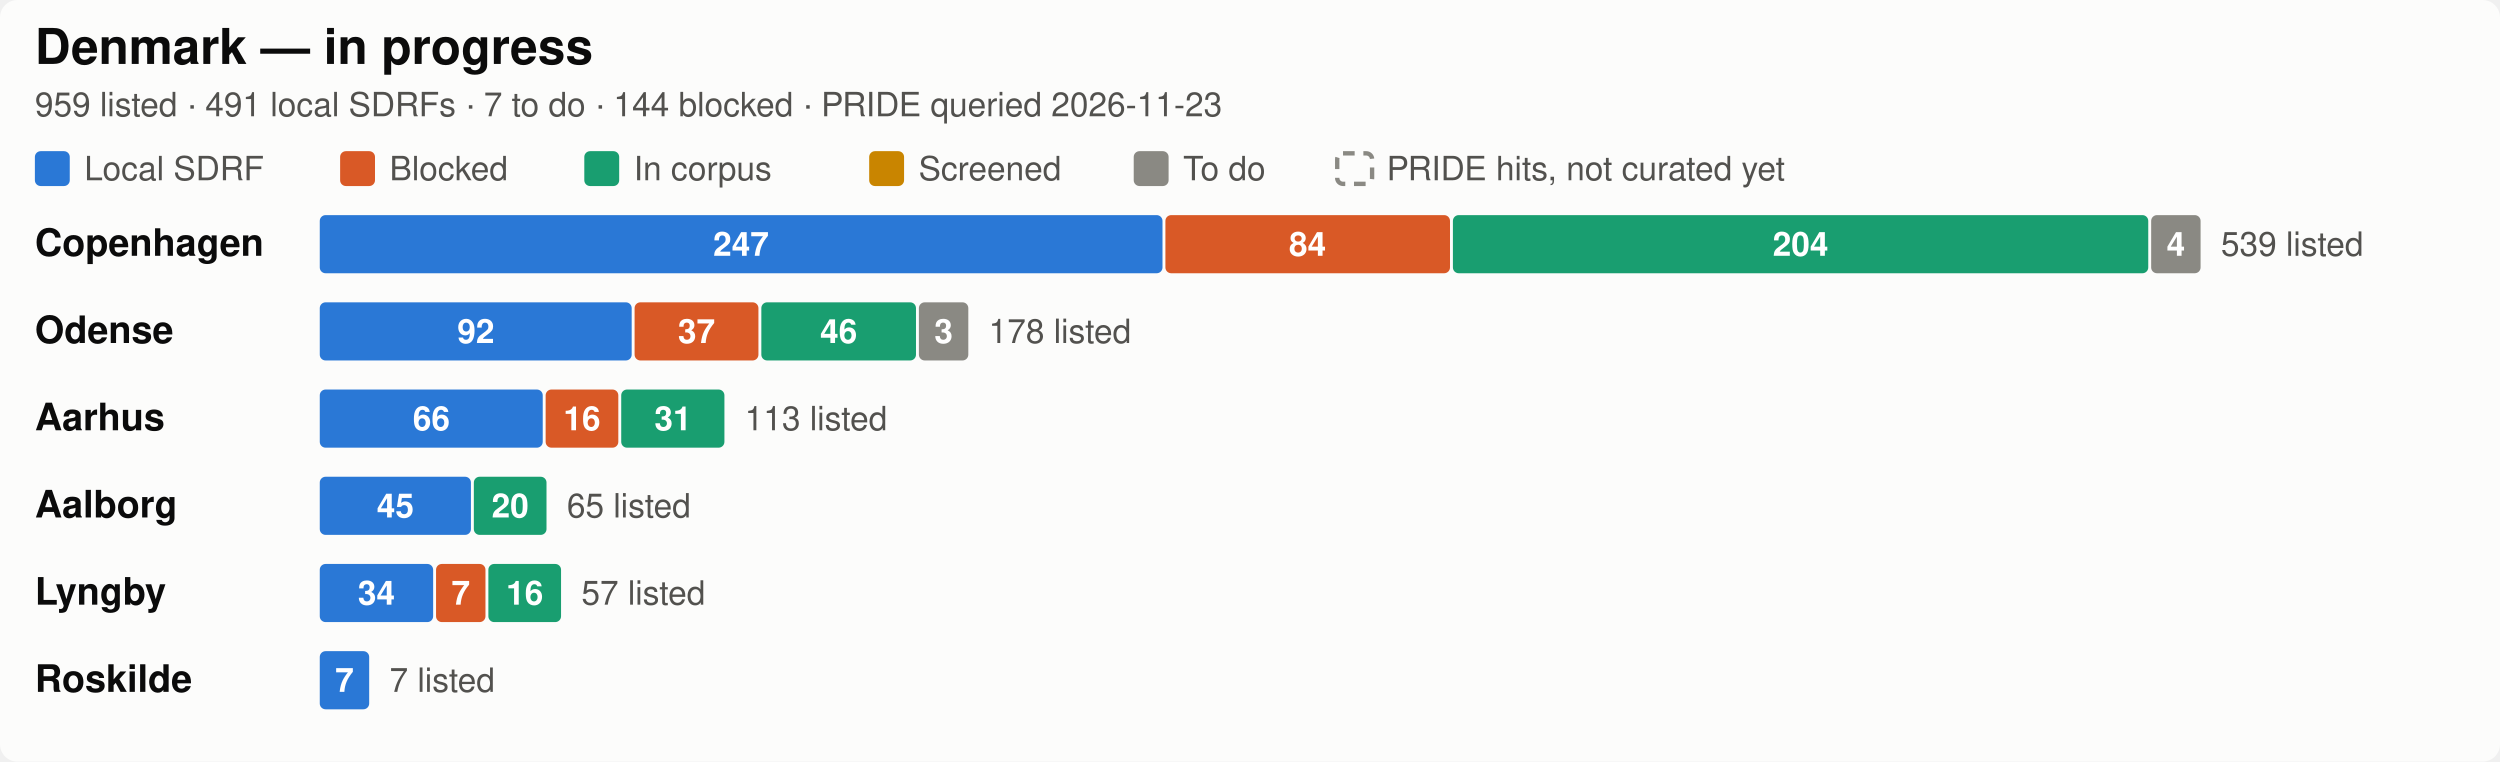
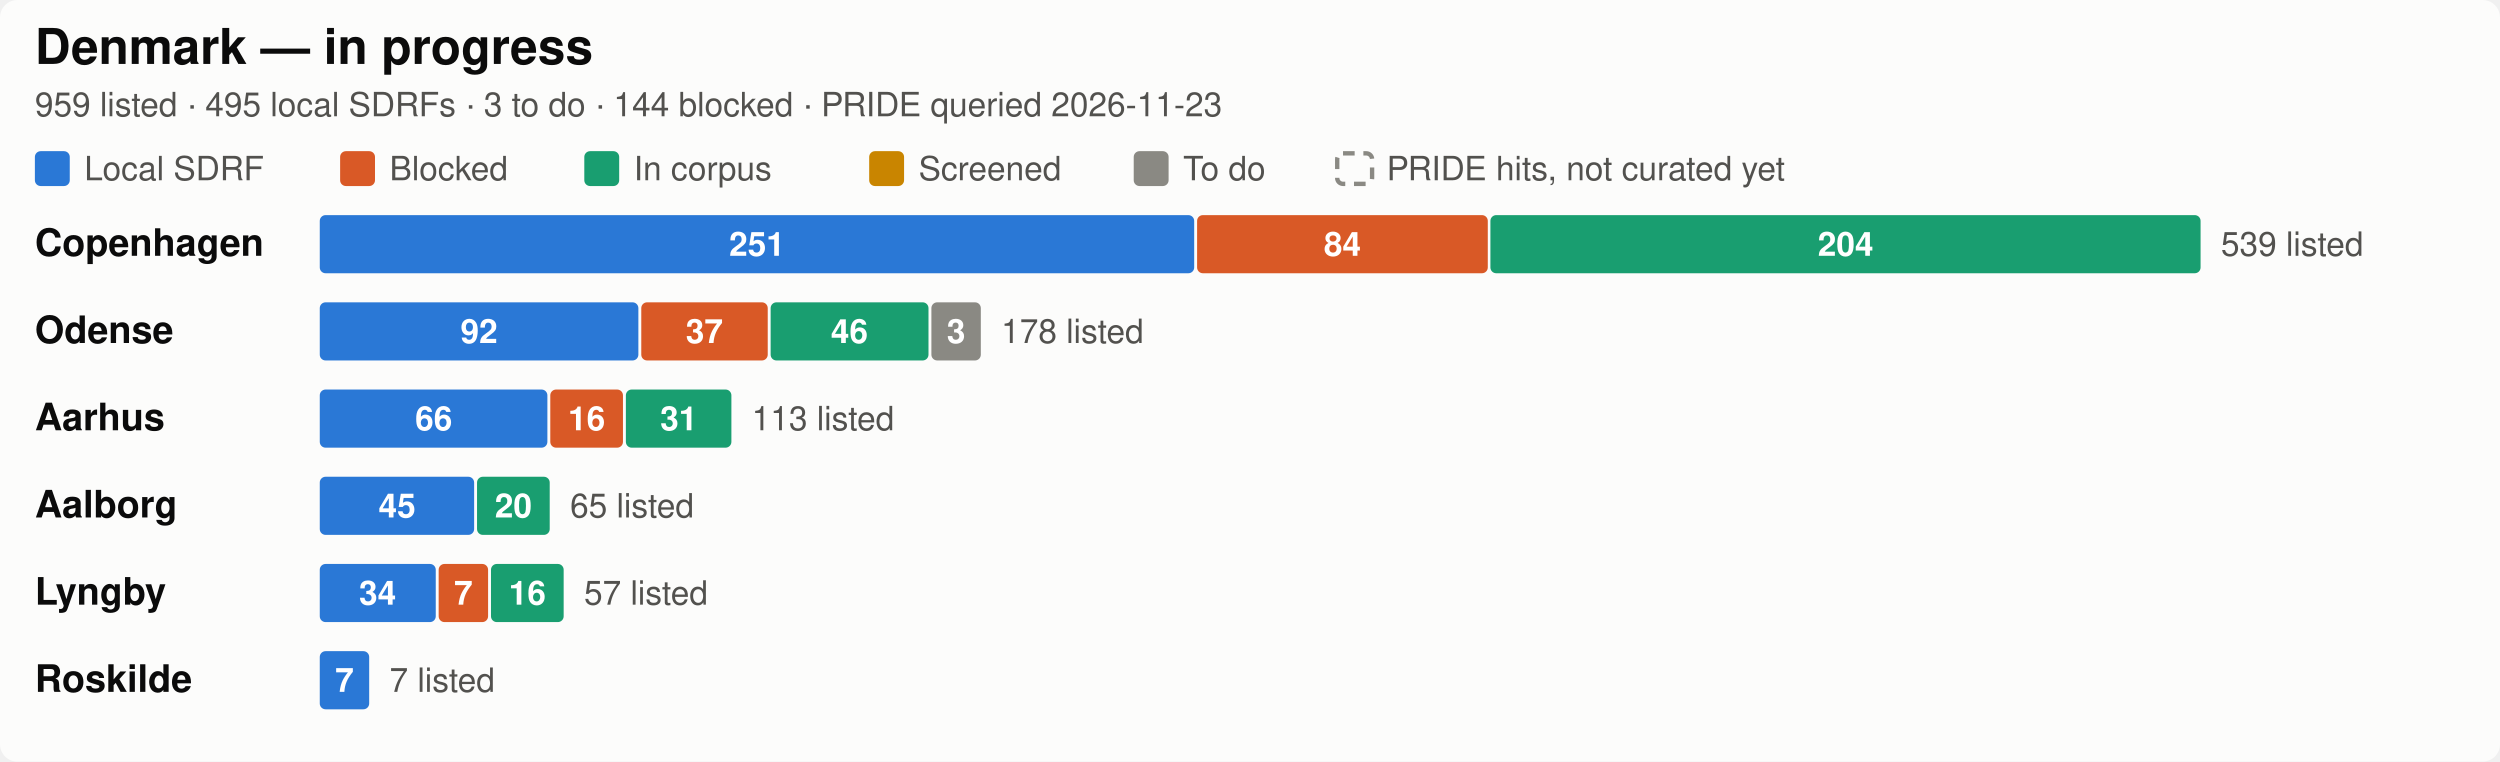
<svg xmlns="http://www.w3.org/2000/svg" width="860" height="262" viewBox="0 0 860 262" role="img" aria-label="Denmark SDRF progress by city">
  <style>
  .bg { fill: #fcfcfb; }
  .title { fill: #0b0b0b; font-size: 17px; font-weight: 600; }
  .city { fill: #0b0b0b; font-size: 13px; font-weight: 600; }
  .sub, .legend, .total, .axis { fill: #52514e; font-size: 11.5px; }
  .seg { font-size: 11.5px; font-weight: 600; fill: #ffffff; font-variant-numeric: tabular-nums; }
  .uncurated { fill: none; stroke: #8a8983; stroke-width: 1.5; stroke-dasharray: 4 3; }
  .grid { stroke: #e8e7e2; stroke-width: 1; }
  text { font-family: -apple-system, "Segoe UI", Helvetica, Arial, sans-serif; }
  .c-annotated { fill: #2a78d6; }
  .c-blocked { fill: #d95926; }
  .c-in_corpus { fill: #199e70; }
  .c-screened { fill: #c98500; }
  .c-todo { fill: #8a8983; }

  @media (prefers-color-scheme: dark) {
    .bg { fill: #1a1a19; }
    .title, .city { fill: #ffffff; }
    .sub, .legend, .total, .axis { fill: #c3c2b7; }
    .uncurated { stroke: #8f8e86; }
    .grid { stroke: #3a3a37; }
    .c-annotated { fill: #3987e5; }
    .c-blocked { fill: #d95926; }
    .c-in_corpus { fill: #199e70; }
    .c-screened { fill: #c98500; }
    .c-todo { fill: #6b6a65; }
  }
</style>
  <rect class="bg" width="860" height="262" rx="6" />
  <text class="title" x="12" y="22">Denmark — in progress</text>
-   <text class="sub" x="12" y="40">959 listed · 491 local SDRFs · 7 to do · 144 blocked · PRIDE queried 2026-11-23</text>
+   <text class="sub" x="12" y="40">959 listed · 495 local SDRFs · 3 to do · 144 blocked · PRIDE queried 2026-11-23</text>
  <rect class="c-annotated" fill="#2a78d6" x="12" y="52" width="12" height="12" rx="2" />
  <text class="legend" x="29" y="62">Local SDRF</text>
  <rect class="c-blocked" fill="#d95926" x="117" y="52" width="12" height="12" rx="2" />
  <text class="legend" x="134" y="62">Blocked</text>
  <rect class="c-in_corpus" fill="#199e70" x="201" y="52" width="12" height="12" rx="2" />
  <text class="legend" x="218" y="62">In corpus</text>
  <rect class="c-screened" fill="#c98500" x="299" y="52" width="12" height="12" rx="2" />
  <text class="legend" x="316" y="62">Screened</text>
  <rect class="c-todo" fill="#8a8983" x="390" y="52" width="12" height="12" rx="2" />
  <text class="legend" x="407" y="62">To do</text>
  <rect class="uncurated" fill="none" stroke="#8a8983" x="460" y="52.75" width="12" height="10.5" rx="2" />
  <text class="legend" x="477" y="62">PRIDE hits, not curated yet</text>
  <text class="city" x="12" y="88.0">Copenhagen</text>
-   <rect class="c-annotated" fill="#2a78d6" x="110.0" y="74" width="289.9" height="20" rx="2" />
-   <text class="seg" x="254.9" y="88.0" text-anchor="middle">247</text>
-   <rect class="c-blocked" fill="#d95926" x="400.9" y="74" width="97.9" height="20" rx="2" />
-   <text class="seg" x="449.8" y="88.0" text-anchor="middle">84</text>
-   <rect class="c-in_corpus" fill="#199e70" x="499.8" y="74" width="239.2" height="20" rx="2" />
-   <text class="seg" x="619.4" y="88.0" text-anchor="middle">204</text>
-   <rect class="c-todo" fill="#8a8983" x="740.0" y="74" width="17.0" height="20" rx="2" />
-   <text class="seg" x="748.5" y="88.0" text-anchor="middle">4</text>
+   <rect class="c-annotated" fill="#2a78d6" x="110.0" y="74" width="300.8" height="20" rx="2" />
+   <text class="seg" x="260.4" y="88.0" text-anchor="middle">251</text>
+   <rect class="c-blocked" fill="#d95926" x="411.8" y="74" width="100.0" height="20" rx="2" />
+   <text class="seg" x="461.8" y="88.0" text-anchor="middle">84</text>
+   <rect class="c-in_corpus" fill="#199e70" x="512.7" y="74" width="244.3" height="20" rx="2" />
+   <text class="seg" x="634.9" y="88.0" text-anchor="middle">204</text>
  <text class="total" x="764.0" y="88.0">539 listed</text>
  <text class="city" x="12" y="118.0">Odense</text>
-   <rect class="c-annotated" fill="#2a78d6" x="110.0" y="104" width="107.3" height="20" rx="2" />
-   <text class="seg" x="163.7" y="118.0" text-anchor="middle">92</text>
-   <rect class="c-blocked" fill="#d95926" x="218.3" y="104" width="42.6" height="20" rx="2" />
-   <text class="seg" x="239.6" y="118.0" text-anchor="middle">37</text>
-   <rect class="c-in_corpus" fill="#199e70" x="261.9" y="104" width="53.2" height="20" rx="2" />
-   <text class="seg" x="288.5" y="118.0" text-anchor="middle">46</text>
-   <rect class="c-todo" fill="#8a8983" x="316.1" y="104" width="17.0" height="20" rx="2" />
-   <text class="seg" x="324.6" y="118.0" text-anchor="middle">3</text>
-   <text class="total" x="340.1" y="118.0">178 listed</text>
+   <rect class="c-annotated" fill="#2a78d6" x="110.0" y="104" width="109.6" height="20" rx="2" />
+   <text class="seg" x="164.8" y="118.0" text-anchor="middle">92</text>
+   <rect class="c-blocked" fill="#d95926" x="220.6" y="104" width="43.5" height="20" rx="2" />
+   <text class="seg" x="242.3" y="118.0" text-anchor="middle">37</text>
+   <rect class="c-in_corpus" fill="#199e70" x="265.1" y="104" width="54.3" height="20" rx="2" />
+   <text class="seg" x="292.2" y="118.0" text-anchor="middle">46</text>
+   <rect class="c-todo" fill="#8a8983" x="320.4" y="104" width="17.0" height="20" rx="2" />
+   <text class="seg" x="328.9" y="118.0" text-anchor="middle">3</text>
+   <text class="total" x="344.4" y="118.0">178 listed</text>
  <text class="city" x="12" y="148.0">Aarhus</text>
-   <rect class="c-annotated" fill="#2a78d6" x="110.0" y="134" width="76.7" height="20" rx="2" />
-   <text class="seg" x="148.4" y="148.0" text-anchor="middle">66</text>
-   <rect class="c-blocked" fill="#d95926" x="187.7" y="134" width="25.0" height="20" rx="2" />
-   <text class="seg" x="200.2" y="148.0" text-anchor="middle">16</text>
-   <rect class="c-in_corpus" fill="#199e70" x="213.7" y="134" width="35.5" height="20" rx="2" />
-   <text class="seg" x="231.5" y="148.0" text-anchor="middle">31</text>
-   <text class="total" x="256.2" y="148.0">113 listed</text>
+   <rect class="c-annotated" fill="#2a78d6" x="110.0" y="134" width="78.3" height="20" rx="2" />
+   <text class="seg" x="149.2" y="148.0" text-anchor="middle">66</text>
+   <rect class="c-blocked" fill="#d95926" x="189.3" y="134" width="25.0" height="20" rx="2" />
+   <text class="seg" x="201.8" y="148.0" text-anchor="middle">16</text>
+   <rect class="c-in_corpus" fill="#199e70" x="215.3" y="134" width="36.3" height="20" rx="2" />
+   <text class="seg" x="233.5" y="148.0" text-anchor="middle">31</text>
+   <text class="total" x="258.6" y="148.0">113 listed</text>
  <text class="city" x="12" y="178.0">Aalborg</text>
-   <rect class="c-annotated" fill="#2a78d6" x="110.0" y="164" width="52.0" height="20" rx="2" />
-   <text class="seg" x="136.0" y="178.0" text-anchor="middle">45</text>
-   <rect class="c-in_corpus" fill="#199e70" x="163.0" y="164" width="25.0" height="20" rx="2" />
-   <text class="seg" x="175.5" y="178.0" text-anchor="middle">20</text>
-   <text class="total" x="195.0" y="178.0">65 listed</text>
+   <rect class="c-annotated" fill="#2a78d6" x="110.0" y="164" width="53.1" height="20" rx="2" />
+   <text class="seg" x="136.6" y="178.0" text-anchor="middle">45</text>
+   <rect class="c-in_corpus" fill="#199e70" x="164.1" y="164" width="25.0" height="20" rx="2" />
+   <text class="seg" x="176.6" y="178.0" text-anchor="middle">20</text>
+   <text class="total" x="196.1" y="178.0">65 listed</text>
  <text class="city" x="12" y="208.0">Lyngby</text>
-   <rect class="c-annotated" fill="#2a78d6" x="110.0" y="194" width="39.0" height="20" rx="2" />
-   <text class="seg" x="129.5" y="208.0" text-anchor="middle">34</text>
-   <rect class="c-blocked" fill="#d95926" x="150.0" y="194" width="17.0" height="20" rx="2" />
-   <text class="seg" x="158.5" y="208.0" text-anchor="middle">7</text>
-   <rect class="c-in_corpus" fill="#199e70" x="168.0" y="194" width="25.0" height="20" rx="2" />
-   <text class="seg" x="180.5" y="208.0" text-anchor="middle">16</text>
-   <text class="total" x="200.0" y="208.0">57 listed</text>
+   <rect class="c-annotated" fill="#2a78d6" x="110.0" y="194" width="39.9" height="20" rx="2" />
+   <text class="seg" x="129.9" y="208.0" text-anchor="middle">34</text>
+   <rect class="c-blocked" fill="#d95926" x="150.9" y="194" width="17.0" height="20" rx="2" />
+   <text class="seg" x="159.4" y="208.0" text-anchor="middle">7</text>
+   <rect class="c-in_corpus" fill="#199e70" x="168.9" y="194" width="25.0" height="20" rx="2" />
+   <text class="seg" x="181.4" y="208.0" text-anchor="middle">16</text>
+   <text class="total" x="200.9" y="208.0">57 listed</text>
  <text class="city" x="12" y="238.0">Roskilde</text>
  <rect class="c-annotated" fill="#2a78d6" x="110.0" y="224" width="17.0" height="20" rx="2" />
  <text class="seg" x="118.5" y="238.0" text-anchor="middle">7</text>
  <text class="total" x="134.0" y="238.0">7 listed</text>
</svg>
